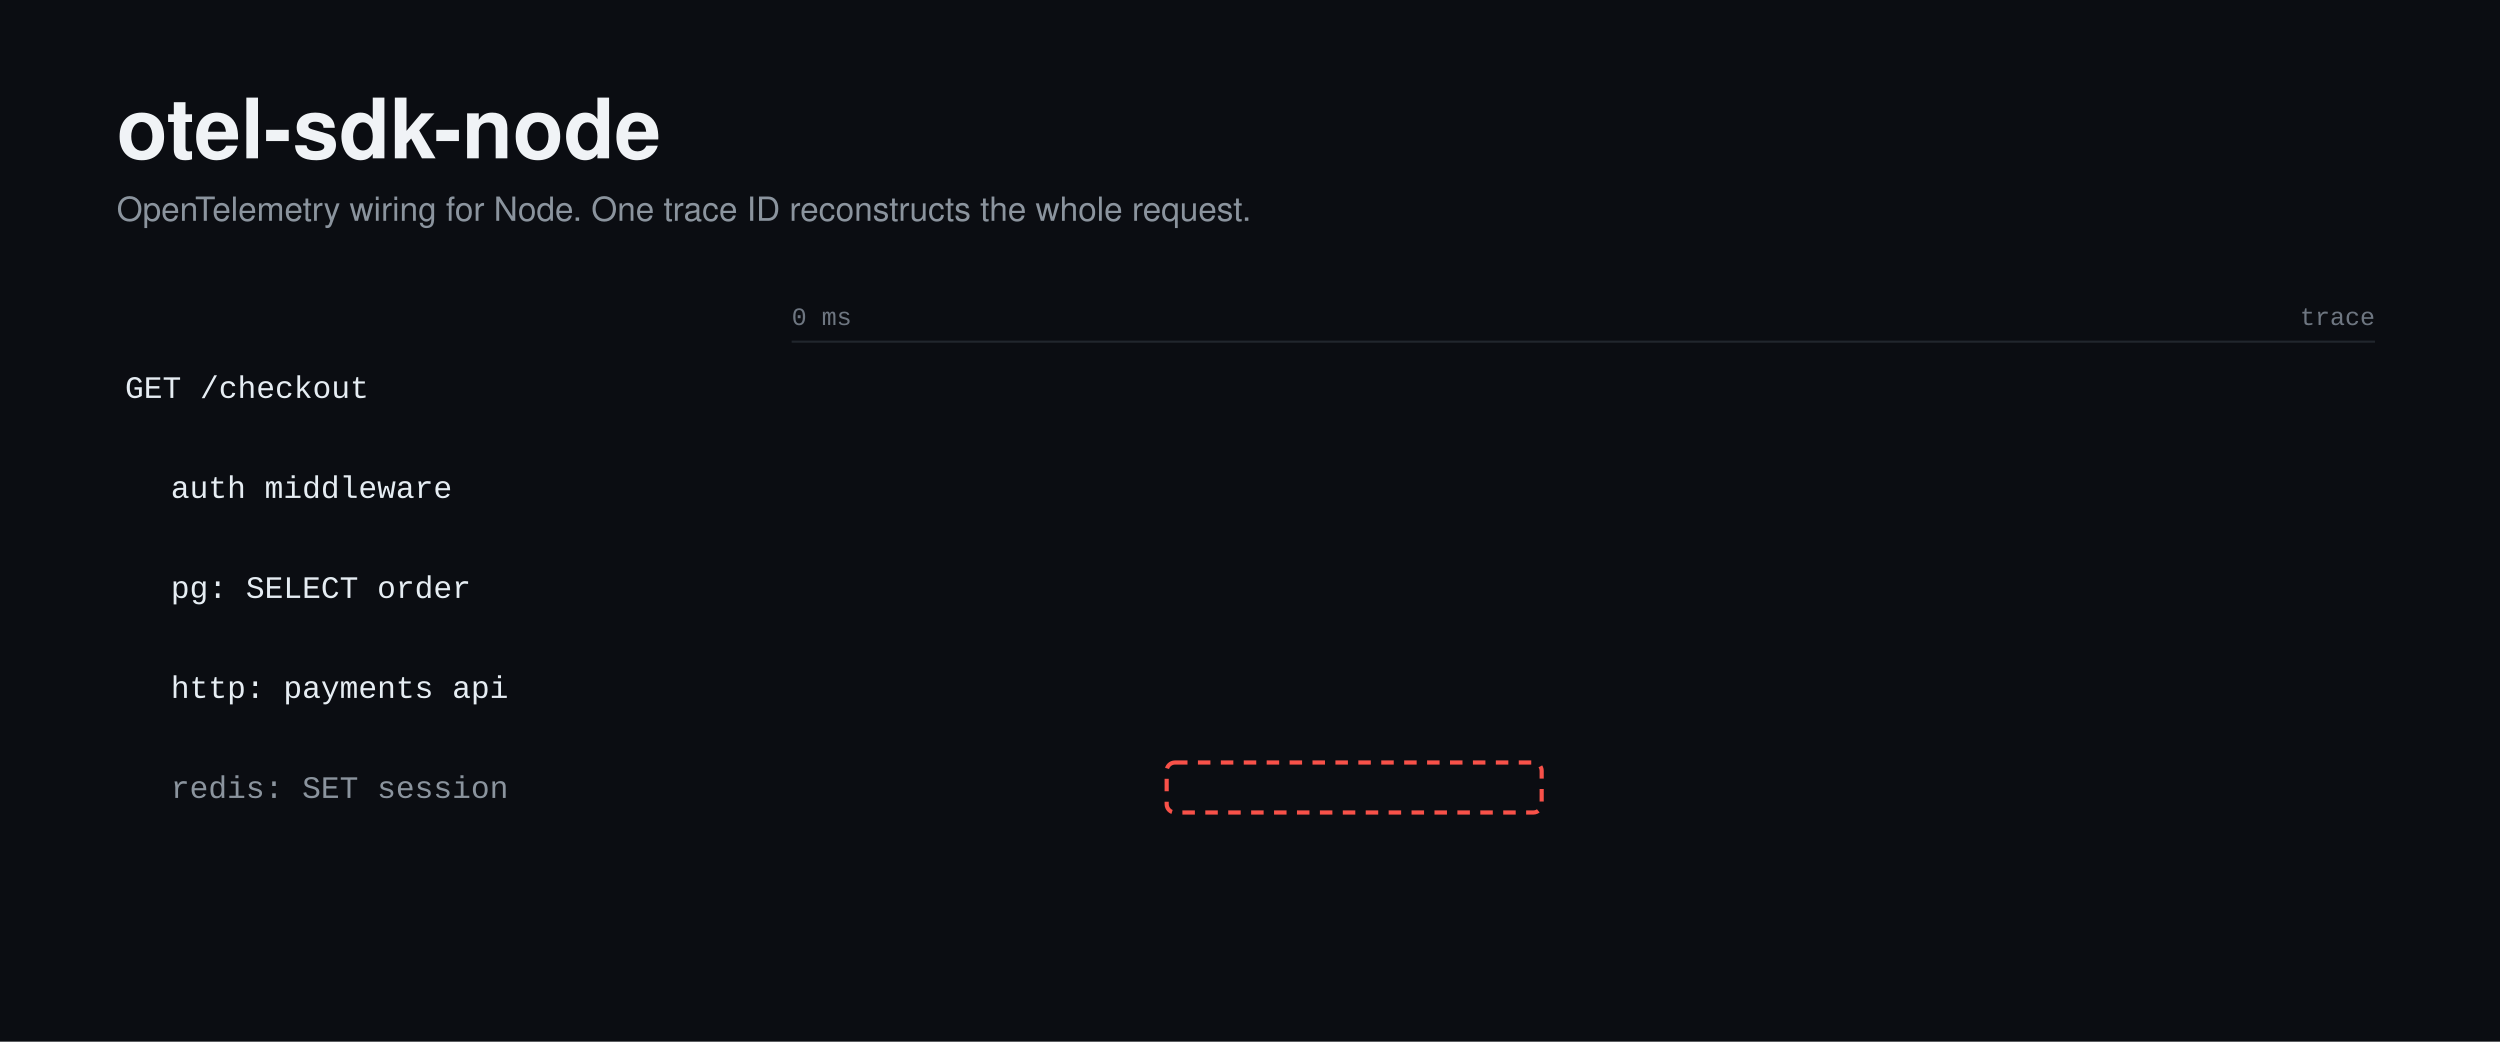
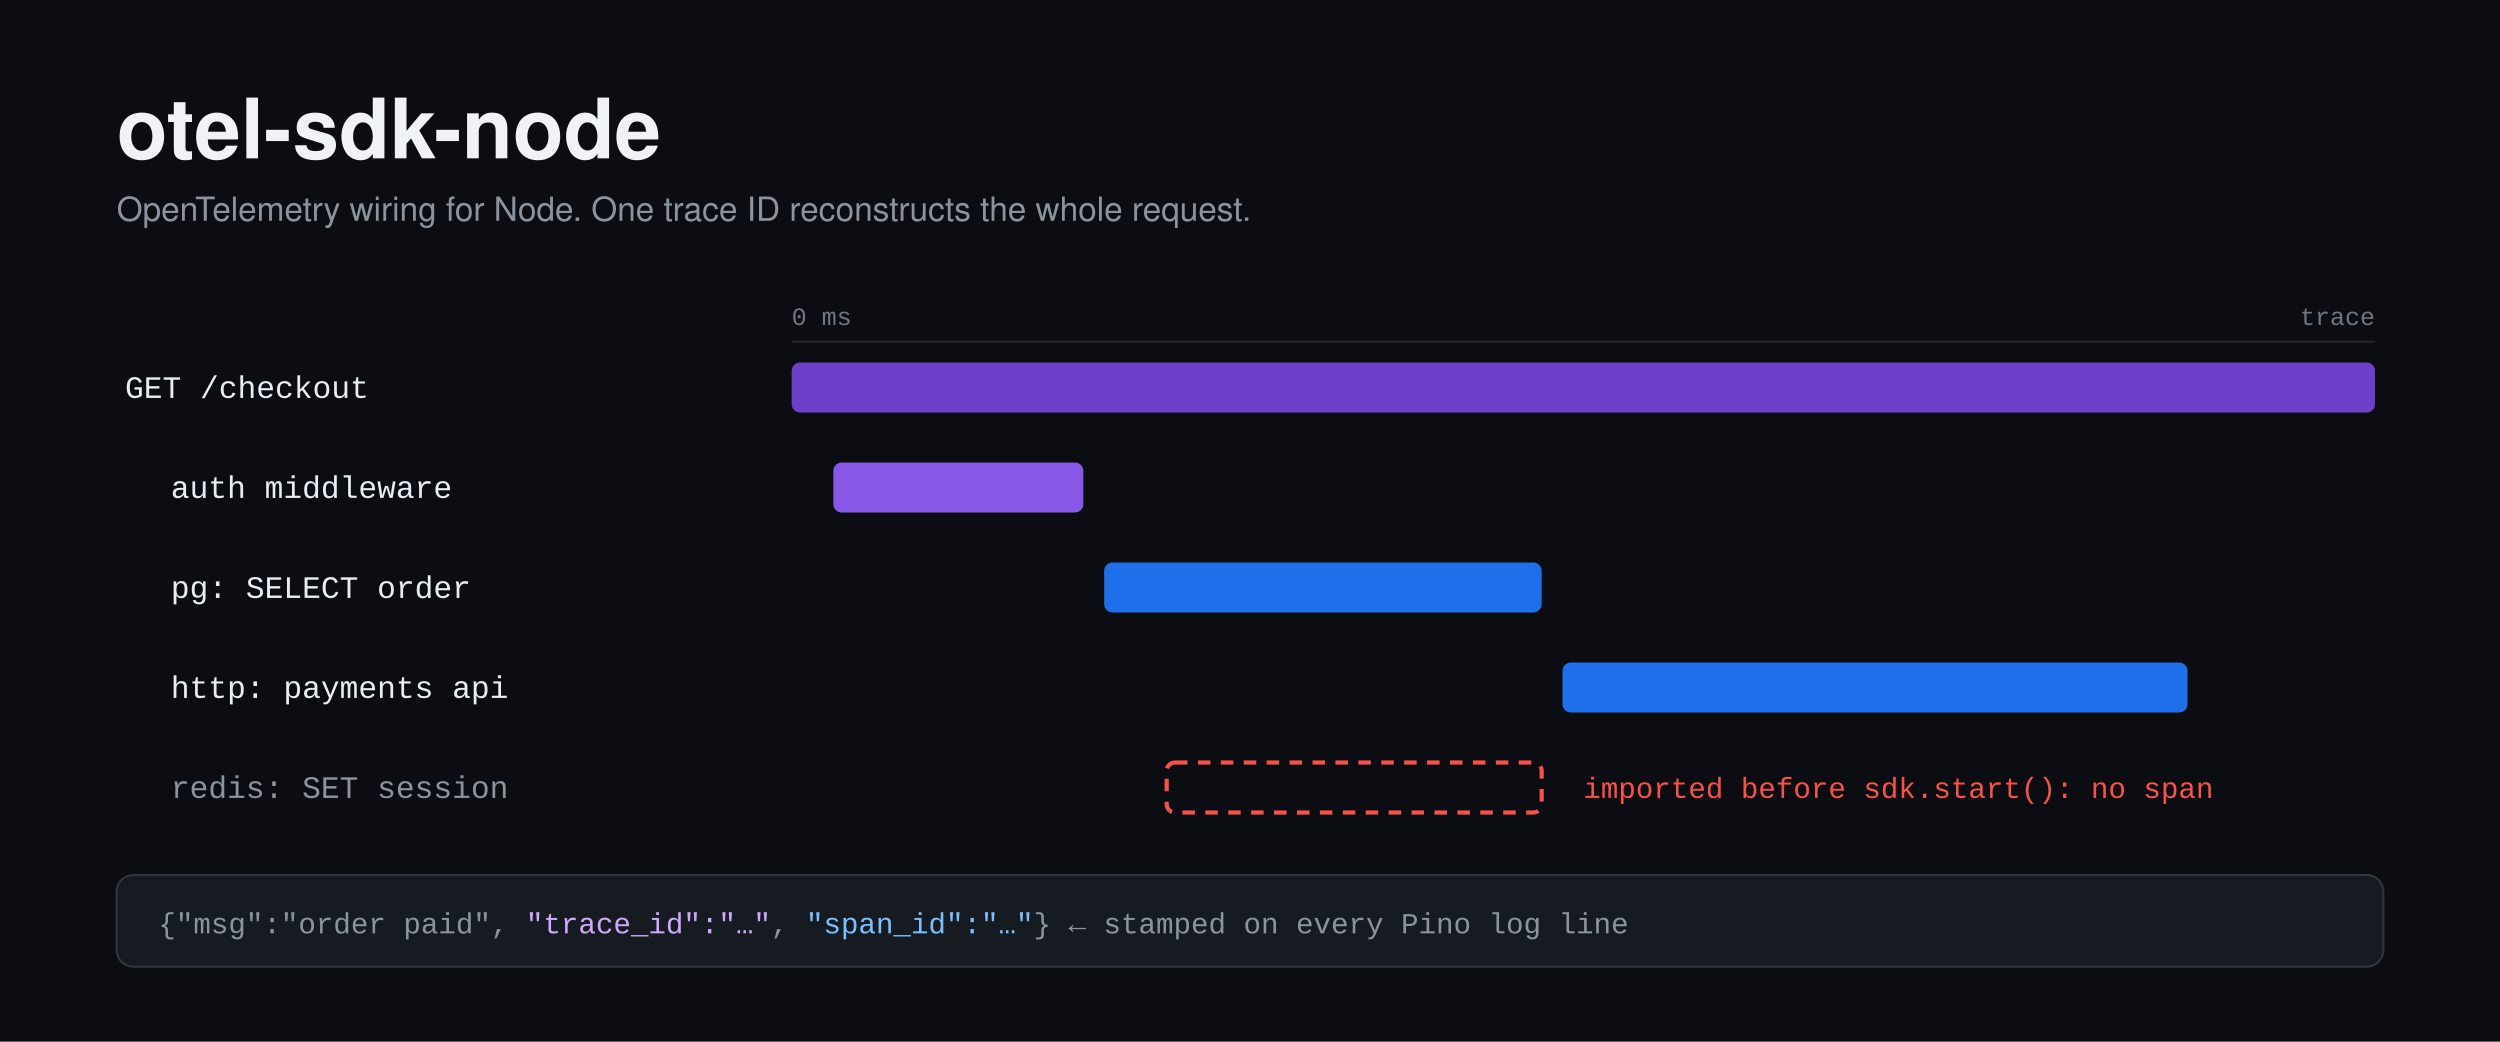
<svg xmlns="http://www.w3.org/2000/svg" width="1200" height="500" viewBox="0 0 1200 500" role="img" aria-label="otel-sdk-node as a trace waterfall: GET /checkout with child spans for auth, a Postgres query and a payments API call. A Redis span is missing because the module was imported before sdk.start() and never patched. Every Pino log line is stamped with trace_id and span_id.">
  <style>.mo{font-family:ui-monospace,SFMono-Regular,Menlo,Consolas,"Courier New",monospace}.sa{font-family:"Helvetica Neue",Helvetica,Arial,sans-serif}.se{font-family:Georgia,"Times New Roman",serif}.bl{font-family:"Arial Black","Helvetica Neue",Helvetica,Arial,sans-serif}
- .in{opacity:0;animation:in .5s ease-out forwards}@keyframes in{from{opacity:0;transform:translateY(5px)}to{opacity:1;transform:none}}
- .dr{stroke-dasharray:1600;stroke-dashoffset:1600;animation:dr 2.2s ease-in-out forwards}@keyframes dr{to{stroke-dashoffset:0}}
- .grow{transform:scaleX(0);animation:grow .6s ease-out forwards}@keyframes grow{to{transform:scaleX(1)}}
+ .in{}@keyframes in{from{opacity:0;transform:translateY(5px)}to{opacity:1;transform:none}}
+ .dr{}@keyframes dr{to{stroke-dashoffset:0}}
+ .grow{}@keyframes grow{to{transform:scaleX(1)}}
@media (prefers-reduced-motion:reduce){*{animation:none!important;opacity:1!important;stroke-dashoffset:0!important}}</style>
  <rect width="1200" height="500" fill="#0b0d12" />
  <text x="56" y="76" class="sa" font-size="40" font-weight="700" fill="#f0f3f6">otel-sdk-node</text>
  <text x="56" y="106" class="sa" font-size="16" fill="#8b949e">OpenTelemetry wiring for Node. One trace ID reconstructs the whole request.</text>
  <g class="mo" font-size="12" fill="#6e7681">
    <text x="380" y="156">0 ms</text>
    <text x="1140" y="156" text-anchor="end">trace</text>
  </g>
  <line x1="380" x2="1140" y1="164" y2="164" stroke="#21262d" />
  <text x="60" y="191" class="mo" font-size="15" fill="#e6edf3">GET /checkout</text>
  <rect x="380" y="174" width="760" height="24" rx="4" fill="#6e40c9" class="grow" style="animation-delay:0.00s;transform-origin:380px 0" />
  <text x="82" y="239" class="mo" font-size="15" fill="#e6edf3">auth middleware</text>
  <rect x="400" y="222" width="120" height="24" rx="4" fill="#8957e5" class="grow" style="animation-delay:0.35s;transform-origin:400px 0" />
  <text x="82" y="287" class="mo" font-size="15" fill="#e6edf3">pg: SELECT order</text>
  <rect x="530" y="270" width="210" height="24" rx="4" fill="#1f6feb" class="grow" style="animation-delay:0.70s;transform-origin:530px 0" />
  <text x="82" y="335" class="mo" font-size="15" fill="#e6edf3">http: payments api</text>
  <rect x="750" y="318" width="300" height="24" rx="4" fill="#1f6feb" class="grow" style="animation-delay:1.05s;transform-origin:750px 0" />
  <text x="82" y="383" class="mo" font-size="15" fill="#8b949e">redis: SET session</text>
  <rect x="560" y="366" width="180" height="24" rx="4" fill="none" stroke="#f85149" stroke-width="2" stroke-dasharray="6 5" />
  <text x="760" y="383" class="mo in" style="animation-delay:2s" font-size="14" fill="#f85149">imported before sdk.start(): no span</text>
  <g class="in" style="animation-delay:2.4s">
    <rect x="56" y="420" width="1088" height="44" rx="8" fill="#161b22" stroke="#30363d" />
    <text x="76" y="448" class="mo" font-size="14" fill="#8b949e">{"msg":"order paid", <tspan fill="#d2a8ff">"trace_id":"…"</tspan>, <tspan fill="#79c0ff">"span_id":"…"</tspan>}   ← stamped on every Pino log line</text>
  </g>
</svg>
